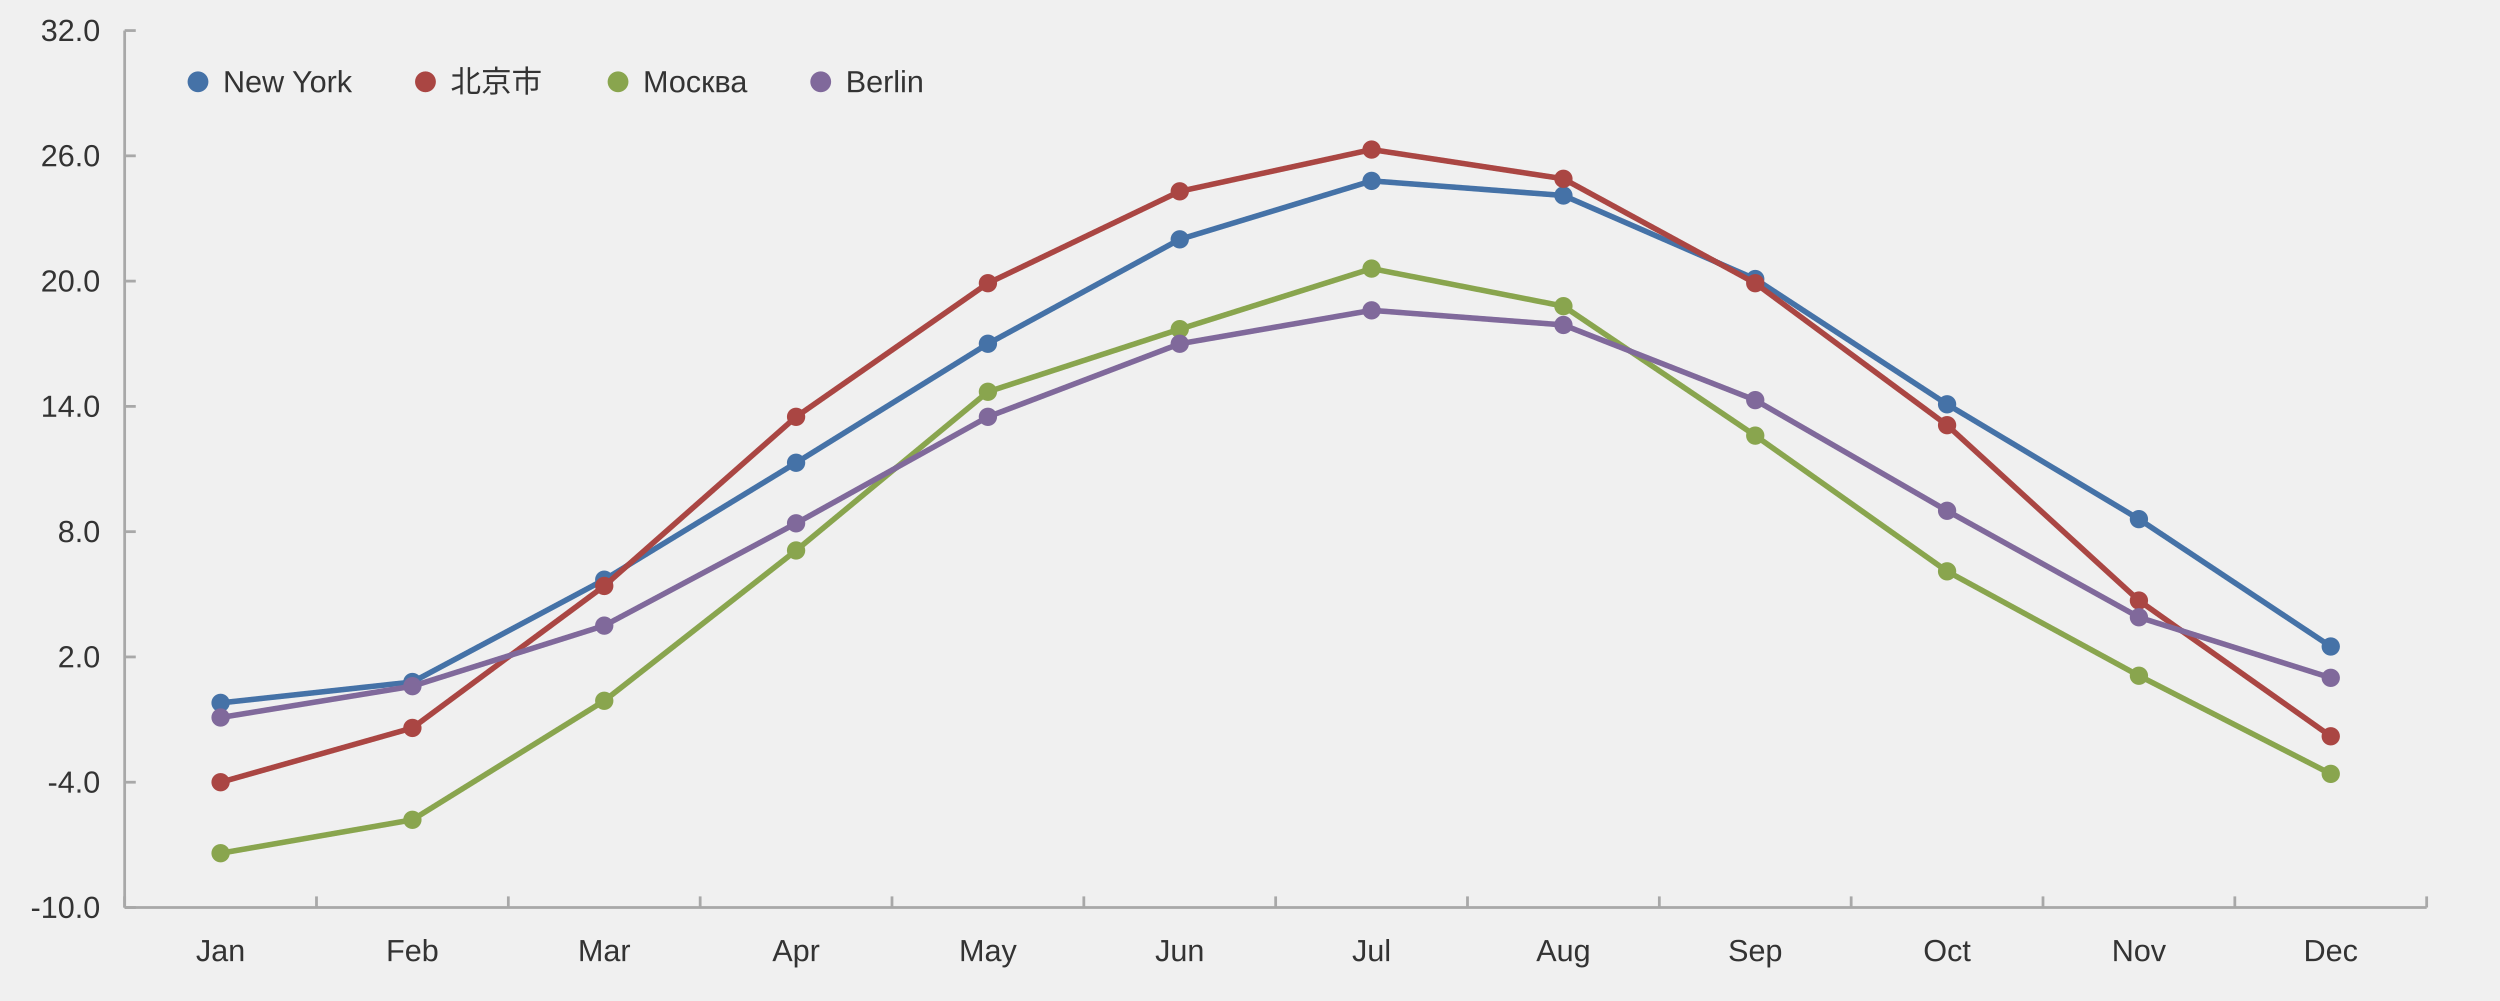
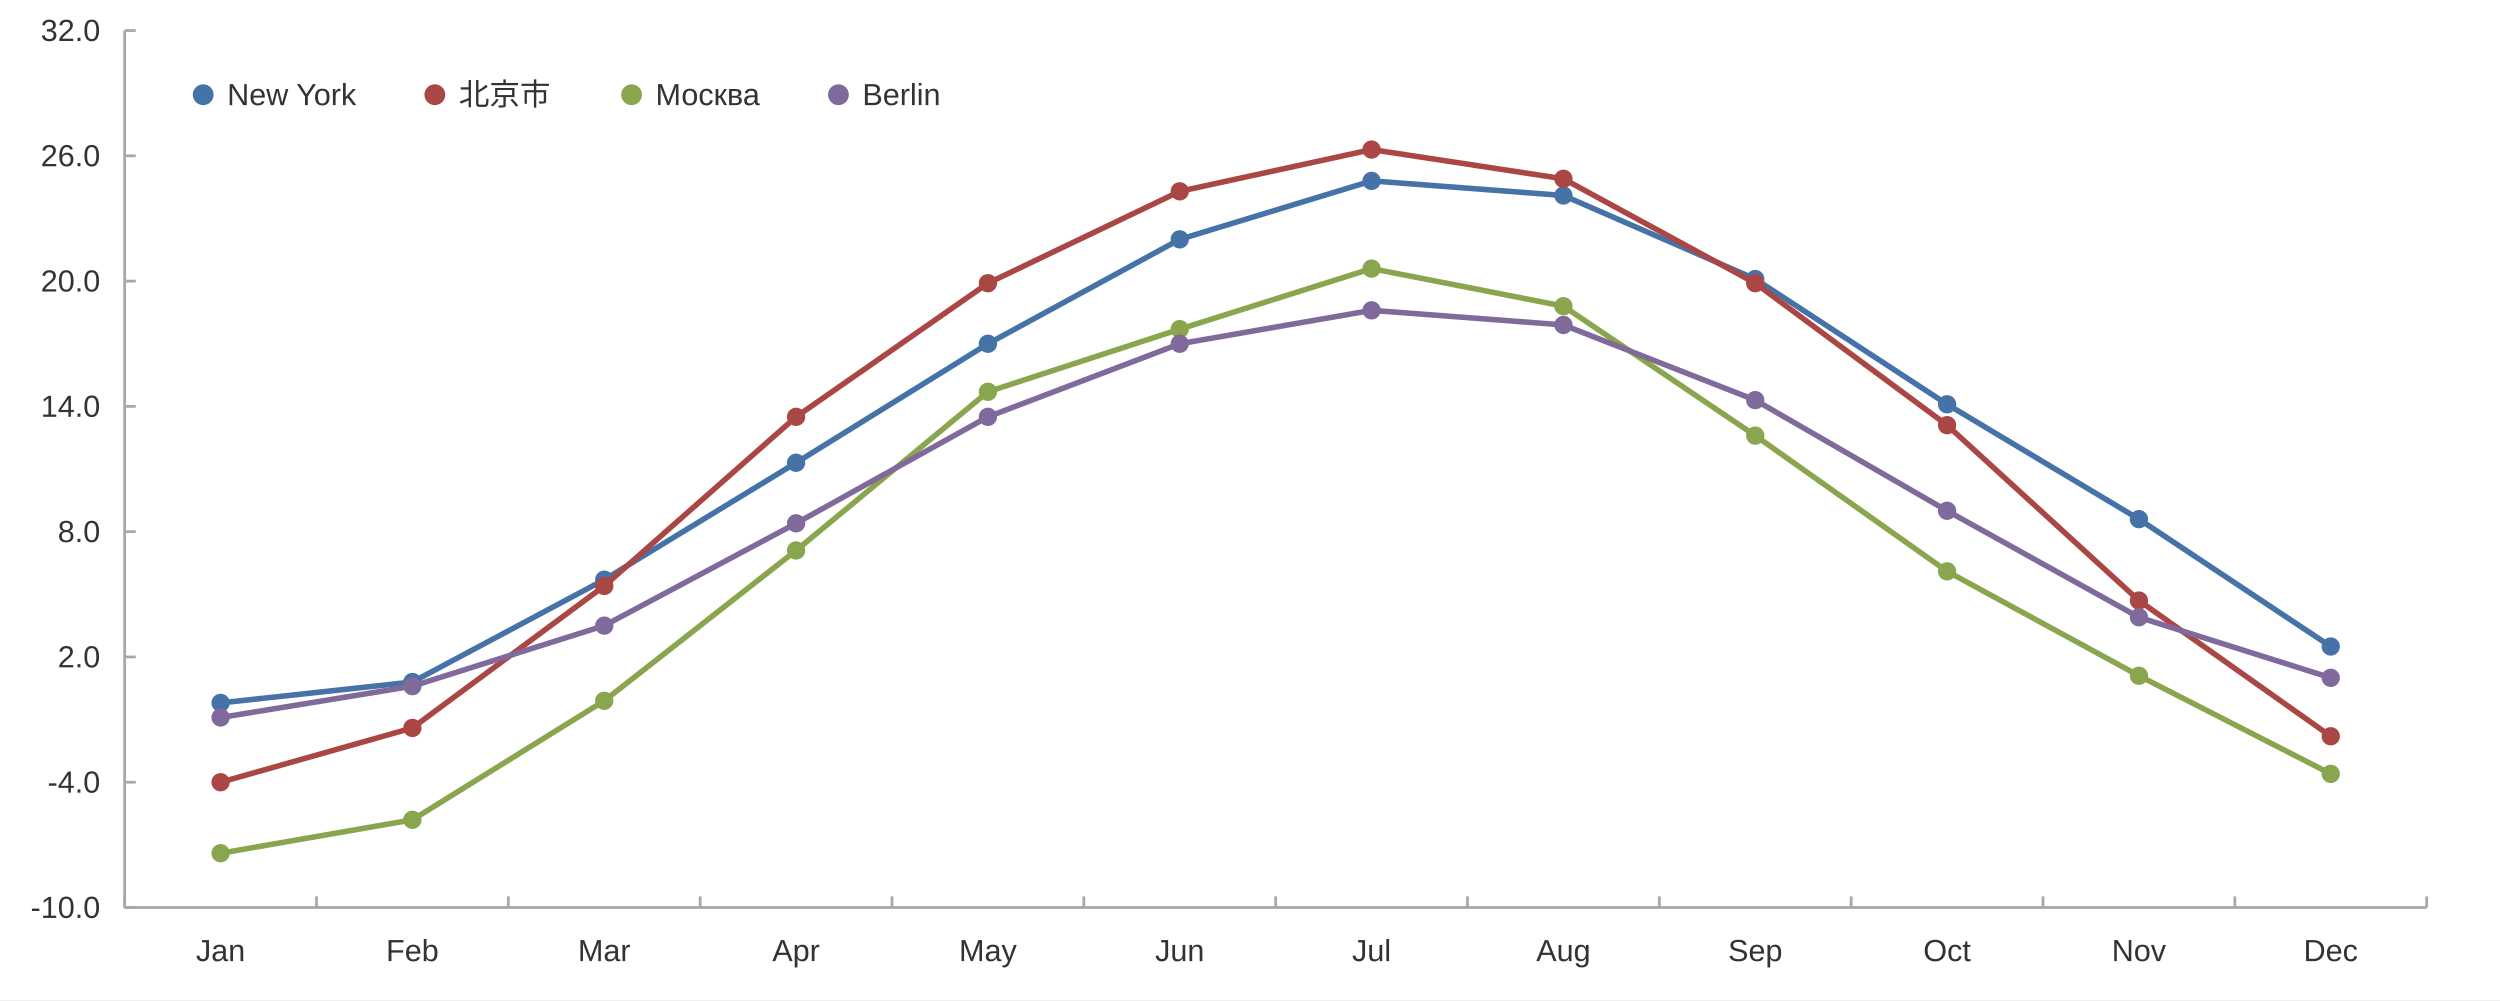
- <svg xmlns="http://www.w3.org/2000/svg" width="1200" height="480" viewBox="0 0 1200.0 480.0" viewport-fill="#ffffff">
+ <svg xmlns="http://www.w3.org/2000/svg" width="1200" height="480" viewBox="0 0 1200.0 480.0">
+   <rect width="1200" height="480" fill="#ffffff" />
  <path stroke-width="1.333" stroke="#a8a8a8" fill="none" d="M59.837 435.6 L1164.8 435.6 " />
  <path stroke-width="1.333" stroke="#a8a8a8" fill="none" d="M59.837 435.6 L59.837 430.267 " />
  <path stroke-width="1.333" stroke="#a8a8a8" fill="none" d="M151.918 435.6 L151.918 430.267 " />
  <path stroke-width="1.333" stroke="#a8a8a8" fill="none" d="M243.998 435.6 L243.998 430.267 " />
  <path stroke-width="1.333" stroke="#a8a8a8" fill="none" d="M336.078 435.6 L336.078 430.267 " />
  <path stroke-width="1.333" stroke="#a8a8a8" fill="none" d="M428.158 435.6 L428.158 430.267 " />
  <path stroke-width="1.333" stroke="#a8a8a8" fill="none" d="M520.239 435.6 L520.239 430.267 " />
  <path stroke-width="1.333" stroke="#a8a8a8" fill="none" d="M612.319 435.6 L612.319 430.267 " />
  <path stroke-width="1.333" stroke="#a8a8a8" fill="none" d="M704.399 435.6 L704.399 430.267 " />
  <path stroke-width="1.333" stroke="#a8a8a8" fill="none" d="M796.479 435.6 L796.479 430.267 " />
  <path stroke-width="1.333" stroke="#a8a8a8" fill="none" d="M888.559 435.6 L888.559 430.267 " />
  <path stroke-width="1.333" stroke="#a8a8a8" fill="none" d="M980.64 435.6 L980.64 430.267 " />
  <path stroke-width="1.333" stroke="#a8a8a8" fill="none" d="M1072.72 435.6 L1072.72 430.267 " />
  <path stroke-width="1.333" stroke="#a8a8a8" fill="none" d="M1164.8 435.6 L1164.8 430.267 " />
  <text x="94.049" y="461.333" fill="#333333" font-size="14.667" font-family="Arial,Helvetica,'Helvetica Neue',sans-serif">Jan</text>
  <text x="185.317" y="461.333" fill="#333333" font-size="14.667" font-family="Arial,Helvetica,'Helvetica Neue',sans-serif">Feb</text>
  <text x="277.405" y="461.333" fill="#333333" font-size="14.667" font-family="Arial,Helvetica,'Helvetica Neue',sans-serif">Mar</text>
  <text x="370.704" y="461.333" fill="#333333" font-size="14.667" font-family="Arial,Helvetica,'Helvetica Neue',sans-serif">Apr</text>
  <text x="460.339" y="461.333" fill="#333333" font-size="14.667" font-family="Arial,Helvetica,'Helvetica Neue',sans-serif">May</text>
  <text x="554.451" y="461.333" fill="#333333" font-size="14.667" font-family="Arial,Helvetica,'Helvetica Neue',sans-serif">Jun</text>
  <text x="648.976" y="461.333" fill="#333333" font-size="14.667" font-family="Arial,Helvetica,'Helvetica Neue',sans-serif">Jul</text>
  <text x="737.392" y="461.333" fill="#333333" font-size="14.667" font-family="Arial,Helvetica,'Helvetica Neue',sans-serif">Aug</text>
  <text x="829.472" y="461.333" fill="#333333" font-size="14.667" font-family="Arial,Helvetica,'Helvetica Neue',sans-serif">Sep</text>
  <text x="923.185" y="461.333" fill="#333333" font-size="14.667" font-family="Arial,Helvetica,'Helvetica Neue',sans-serif">Oct</text>
  <text x="1013.633" y="461.333" fill="#333333" font-size="14.667" font-family="Arial,Helvetica,'Helvetica Neue',sans-serif">Nov</text>
  <text x="1105.713" y="461.333" fill="#333333" font-size="14.667" font-family="Arial,Helvetica,'Helvetica Neue',sans-serif">Dec</text>
  <path stroke-width="1.333" stroke="#a8a8a8" fill="none" d="M59.837 14.667 L59.837 435.6 " />
  <path stroke-width="1.333" stroke="#a8a8a8" fill="none" d="M59.837 435.6 L65.171 435.6 " />
  <path stroke-width="1.333" stroke="#a8a8a8" fill="none" d="M59.837 375.467 L65.171 375.467 " />
  <path stroke-width="1.333" stroke="#a8a8a8" fill="none" d="M59.837 315.333 L65.171 315.333 " />
  <path stroke-width="1.333" stroke="#a8a8a8" fill="none" d="M59.837 255.2 L65.171 255.2 " />
  <path stroke-width="1.333" stroke="#a8a8a8" fill="none" d="M59.837 195.067 L65.171 195.067 " />
  <path stroke-width="1.333" stroke="#a8a8a8" fill="none" d="M59.837 134.933 L65.171 134.933 " />
  <path stroke-width="1.333" stroke="#a8a8a8" fill="none" d="M59.837 74.8 L65.171 74.8 " />
  <path stroke-width="1.333" stroke="#a8a8a8" fill="none" d="M59.837 14.667 L65.171 14.667 " />
  <text x="14.667" y="440.6" fill="#333333" font-size="14.667" font-family="Arial,Helvetica,'Helvetica Neue',sans-serif">-10.0</text>
  <text x="22.823" y="380.467" fill="#333333" font-size="14.667" font-family="Arial,Helvetica,'Helvetica Neue',sans-serif">-4.0</text>
  <text x="27.714" y="320.333" fill="#333333" font-size="14.667" font-family="Arial,Helvetica,'Helvetica Neue',sans-serif">2.0</text>
  <text x="27.714" y="260.2" fill="#333333" font-size="14.667" font-family="Arial,Helvetica,'Helvetica Neue',sans-serif">8.0</text>
  <text x="19.557" y="200.067" fill="#333333" font-size="14.667" font-family="Arial,Helvetica,'Helvetica Neue',sans-serif">14.0</text>
  <text x="19.557" y="139.933" fill="#333333" font-size="14.667" font-family="Arial,Helvetica,'Helvetica Neue',sans-serif">20.0</text>
  <text x="19.557" y="79.8" fill="#333333" font-size="14.667" font-family="Arial,Helvetica,'Helvetica Neue',sans-serif">26.0</text>
  <text x="19.557" y="19.667" fill="#333333" font-size="14.667" font-family="Arial,Helvetica,'Helvetica Neue',sans-serif">32.0</text>
  <path stroke-width="2.667" stroke="#4572a7" fill="none" d="M105.878 337.382 L197.958 327.36 L290.038 278.251 L382.118 222.127 L474.198 165.0 L566.279 114.889 L658.359 86.827 L750.439 93.842 L842.519 133.931 L934.599 194.064 L1026.68 249.187 L1118.76 310.322 " />
  <path fill="#4572a7" d="M110.278 337.382 M101.478 337.382 a4.4 4.4 0 1 0 8.8 0 a4.4 4.4 0 1 0 -8.8 0 " />
  <path fill="#4572a7" d="M202.358 327.36 M193.558 327.36 a4.4 4.4 0 1 0 8.8 0 a4.4 4.4 0 1 0 -8.8 0 " />
  <path fill="#4572a7" d="M294.438 278.251 M285.638 278.251 a4.4 4.4 0 1 0 8.8 0 a4.4 4.4 0 1 0 -8.8 0 " />
  <path fill="#4572a7" d="M386.518 222.127 M377.718 222.127 a4.4 4.4 0 1 0 8.8 0 a4.4 4.4 0 1 0 -8.8 0 " />
  <path fill="#4572a7" d="M478.598 165.0 M469.798 165.0 a4.4 4.4 0 1 0 8.8 0 a4.4 4.4 0 1 0 -8.8 0 " />
  <path fill="#4572a7" d="M570.679 114.889 M561.879 114.889 a4.4 4.4 0 1 0 8.8 0 a4.4 4.4 0 1 0 -8.8 0 " />
  <path fill="#4572a7" d="M662.759 86.827 M653.959 86.827 a4.4 4.4 0 1 0 8.8 0 a4.4 4.4 0 1 0 -8.8 0 " />
  <path fill="#4572a7" d="M754.839 93.842 M746.039 93.842 a4.4 4.4 0 1 0 8.8 0 a4.4 4.4 0 1 0 -8.8 0 " />
  <path fill="#4572a7" d="M846.919 133.931 M838.119 133.931 a4.4 4.4 0 1 0 8.8 0 a4.4 4.4 0 1 0 -8.8 0 " />
  <path fill="#4572a7" d="M938.999 194.064 M930.199 194.064 a4.4 4.4 0 1 0 8.8 0 a4.4 4.4 0 1 0 -8.8 0 " />
  <path fill="#4572a7" d="M1031.08 249.187 M1022.28 249.187 a4.4 4.4 0 1 0 8.8 0 a4.4 4.4 0 1 0 -8.8 0 " />
  <path fill="#4572a7" d="M1123.16 310.322 M1114.36 310.322 a4.4 4.4 0 1 0 8.8 0 a4.4 4.4 0 1 0 -8.8 0 " />
  <path stroke-width="2.667" stroke="#aa4643" fill="none" d="M105.878 375.467 L197.958 349.409 L290.038 281.258 L382.118 200.078 L474.198 135.936 L566.279 91.838 L658.359 71.793 L750.439 85.824 L842.519 135.936 L934.599 204.087 L1026.68 288.273 L1118.76 353.418 " />
  <path fill="#aa4643" d="M110.278 375.467 M101.478 375.467 a4.4 4.4 0 1 0 8.8 0 a4.4 4.4 0 1 0 -8.8 0 " />
  <path fill="#aa4643" d="M202.358 349.409 M193.558 349.409 a4.4 4.4 0 1 0 8.8 0 a4.4 4.4 0 1 0 -8.8 0 " />
  <path fill="#aa4643" d="M294.438 281.258 M285.638 281.258 a4.4 4.4 0 1 0 8.8 0 a4.4 4.4 0 1 0 -8.8 0 " />
  <path fill="#aa4643" d="M386.518 200.078 M377.718 200.078 a4.4 4.4 0 1 0 8.8 0 a4.4 4.4 0 1 0 -8.8 0 " />
  <path fill="#aa4643" d="M478.598 135.936 M469.798 135.936 a4.4 4.4 0 1 0 8.8 0 a4.4 4.4 0 1 0 -8.8 0 " />
  <path fill="#aa4643" d="M570.679 91.838 M561.879 91.838 a4.4 4.4 0 1 0 8.8 0 a4.4 4.4 0 1 0 -8.8 0 " />
  <path fill="#aa4643" d="M662.759 71.793 M653.959 71.793 a4.4 4.4 0 1 0 8.8 0 a4.4 4.4 0 1 0 -8.8 0 " />
  <path fill="#aa4643" d="M754.839 85.824 M746.039 85.824 a4.4 4.4 0 1 0 8.8 0 a4.4 4.4 0 1 0 -8.8 0 " />
  <path fill="#aa4643" d="M846.919 135.936 M838.119 135.936 a4.4 4.4 0 1 0 8.8 0 a4.4 4.4 0 1 0 -8.8 0 " />
  <path fill="#aa4643" d="M938.999 204.087 M930.199 204.087 a4.4 4.4 0 1 0 8.8 0 a4.4 4.4 0 1 0 -8.8 0 " />
  <path fill="#aa4643" d="M1031.08 288.273 M1022.28 288.273 a4.4 4.4 0 1 0 8.8 0 a4.4 4.4 0 1 0 -8.8 0 " />
  <path fill="#aa4643" d="M1123.16 353.418 M1114.36 353.418 a4.4 4.4 0 1 0 8.8 0 a4.4 4.4 0 1 0 -8.8 0 " />
  <path stroke-width="2.667" stroke="#89a54e" fill="none" d="M105.878 409.542 L197.958 393.507 L290.038 336.38 L382.118 264.22 L474.198 188.051 L566.279 157.984 L658.359 128.92 L750.439 146.96 L842.519 209.098 L934.599 274.242 L1026.68 324.353 L1118.76 371.458 " />
  <path fill="#89a54e" d="M110.278 409.542 M101.478 409.542 a4.4 4.4 0 1 0 8.8 0 a4.4 4.4 0 1 0 -8.8 0 " />
  <path fill="#89a54e" d="M202.358 393.507 M193.558 393.507 a4.4 4.4 0 1 0 8.8 0 a4.4 4.4 0 1 0 -8.8 0 " />
  <path fill="#89a54e" d="M294.438 336.38 M285.638 336.38 a4.4 4.4 0 1 0 8.8 0 a4.4 4.4 0 1 0 -8.8 0 " />
  <path fill="#89a54e" d="M386.518 264.22 M377.718 264.22 a4.4 4.4 0 1 0 8.8 0 a4.4 4.4 0 1 0 -8.8 0 " />
  <path fill="#89a54e" d="M478.598 188.051 M469.798 188.051 a4.4 4.4 0 1 0 8.8 0 a4.4 4.4 0 1 0 -8.8 0 " />
  <path fill="#89a54e" d="M570.679 157.984 M561.879 157.984 a4.4 4.4 0 1 0 8.8 0 a4.4 4.4 0 1 0 -8.8 0 " />
  <path fill="#89a54e" d="M662.759 128.92 M653.959 128.92 a4.4 4.4 0 1 0 8.8 0 a4.4 4.4 0 1 0 -8.8 0 " />
  <path fill="#89a54e" d="M754.839 146.96 M746.039 146.96 a4.4 4.4 0 1 0 8.8 0 a4.4 4.4 0 1 0 -8.8 0 " />
  <path fill="#89a54e" d="M846.919 209.098 M838.119 209.098 a4.4 4.4 0 1 0 8.8 0 a4.4 4.4 0 1 0 -8.8 0 " />
  <path fill="#89a54e" d="M938.999 274.242 M930.199 274.242 a4.4 4.4 0 1 0 8.8 0 a4.4 4.4 0 1 0 -8.8 0 " />
  <path fill="#89a54e" d="M1031.08 324.353 M1022.28 324.353 a4.4 4.4 0 1 0 8.8 0 a4.4 4.4 0 1 0 -8.8 0 " />
  <path fill="#89a54e" d="M1123.16 371.458 M1114.36 371.458 a4.4 4.4 0 1 0 8.8 0 a4.4 4.4 0 1 0 -8.8 0 " />
  <path stroke-width="2.667" stroke="#80699b" fill="none" d="M105.878 344.398 L197.958 329.364 L290.038 300.3 L382.118 251.191 L474.198 200.078 L566.279 165.0 L658.359 148.964 L750.439 155.98 L842.519 192.06 L934.599 245.178 L1026.68 296.291 L1118.76 325.356 " />
  <path fill="#80699b" d="M110.278 344.398 M101.478 344.398 a4.4 4.4 0 1 0 8.8 0 a4.4 4.4 0 1 0 -8.8 0 " />
  <path fill="#80699b" d="M202.358 329.364 M193.558 329.364 a4.4 4.4 0 1 0 8.8 0 a4.4 4.4 0 1 0 -8.8 0 " />
  <path fill="#80699b" d="M294.438 300.3 M285.638 300.3 a4.4 4.4 0 1 0 8.8 0 a4.4 4.4 0 1 0 -8.8 0 " />
  <path fill="#80699b" d="M386.518 251.191 M377.718 251.191 a4.4 4.4 0 1 0 8.8 0 a4.4 4.4 0 1 0 -8.8 0 " />
  <path fill="#80699b" d="M478.598 200.078 M469.798 200.078 a4.4 4.4 0 1 0 8.8 0 a4.4 4.4 0 1 0 -8.8 0 " />
  <path fill="#80699b" d="M570.679 165.0 M561.879 165.0 a4.4 4.4 0 1 0 8.8 0 a4.4 4.4 0 1 0 -8.8 0 " />
  <path fill="#80699b" d="M662.759 148.964 M653.959 148.964 a4.4 4.4 0 1 0 8.8 0 a4.4 4.4 0 1 0 -8.8 0 " />
  <path fill="#80699b" d="M754.839 155.98 M746.039 155.98 a4.4 4.4 0 1 0 8.8 0 a4.4 4.4 0 1 0 -8.8 0 " />
  <path fill="#80699b" d="M846.919 192.06 M838.119 192.06 a4.4 4.4 0 1 0 8.8 0 a4.4 4.4 0 1 0 -8.8 0 " />
  <path fill="#80699b" d="M938.999 245.178 M930.199 245.178 a4.4 4.4 0 1 0 8.8 0 a4.4 4.4 0 1 0 -8.8 0 " />
  <path fill="#80699b" d="M1031.08 296.291 M1022.28 296.291 a4.4 4.4 0 1 0 8.8 0 a4.4 4.4 0 1 0 -8.8 0 " />
  <path fill="#80699b" d="M1123.16 325.356 M1114.36 325.356 a4.4 4.4 0 1 0 8.8 0 a4.4 4.4 0 1 0 -8.8 0 " />
-   <path fill="#4572a7" d="M100.037 39.267 M90.037 39.267 a5.0 5.0 0 1 0 10.0 0 a5.0 5.0 0 1 0 -10.0 0 " />
-   <text x="107.037" y="44.267" fill="#333333" font-size="14.667" font-family="Arial,Helvetica,'Helvetica Neue',sans-serif">New York</text>
-   <path fill="#aa4643" d="M209.222 39.267 M199.222 39.267 a5.0 5.0 0 1 0 10.0 0 a5.0 5.0 0 1 0 -10.0 0 " />
-   <text x="216.222" y="44.267" fill="#333333" font-size="14.667" font-family="Arial,Helvetica,'Helvetica Neue',sans-serif">北京市   </text>
-   <path fill="#89a54e" d="M301.656 39.267 M291.656 39.267 a5.0 5.0 0 1 0 10.0 0 a5.0 5.0 0 1 0 -10.0 0 " />
-   <text x="308.656" y="44.267" fill="#333333" font-size="14.667" font-family="Arial,Helvetica,'Helvetica Neue',sans-serif">Москва</text>
-   <path fill="#80699b" d="M398.95 39.267 M388.95 39.267 a5.0 5.0 0 1 0 10.0 0 a5.0 5.0 0 1 0 -10.0 0 " />
-   <text x="405.95" y="44.267" fill="#333333" font-size="14.667" font-family="Arial,Helvetica,'Helvetica Neue',sans-serif">Berlin</text>
+   <path fill="#4572a7" d="M102.537 45.467 M92.537 45.467 a5.0 5.0 0 1 0 10.0 0 a5.0 5.0 0 1 0 -10.0 0 " />
+   <text x="109.037" y="50.467" fill="#333333" font-size="14.667" font-family="Arial,Helvetica,'Helvetica Neue',sans-serif">New York</text>
+   <path fill="#aa4643" d="M213.722 45.467 M203.722 45.467 a5.0 5.0 0 1 0 10.0 0 a5.0 5.0 0 1 0 -10.0 0 " />
+   <text x="220.222" y="50.467" fill="#333333" font-size="14.667" font-family="Arial,Helvetica,'Helvetica Neue',sans-serif">北京市   </text>
+   <path fill="#89a54e" d="M308.156 45.467 M298.156 45.467 a5.0 5.0 0 1 0 10.0 0 a5.0 5.0 0 1 0 -10.0 0 " />
+   <text x="314.656" y="50.467" fill="#333333" font-size="14.667" font-family="Arial,Helvetica,'Helvetica Neue',sans-serif">Москва</text>
+   <path fill="#80699b" d="M407.45 45.467 M397.45 45.467 a5.0 5.0 0 1 0 10.0 0 a5.0 5.0 0 1 0 -10.0 0 " />
+   <text x="413.95" y="50.467" fill="#333333" font-size="14.667" font-family="Arial,Helvetica,'Helvetica Neue',sans-serif">Berlin</text>
</svg>
